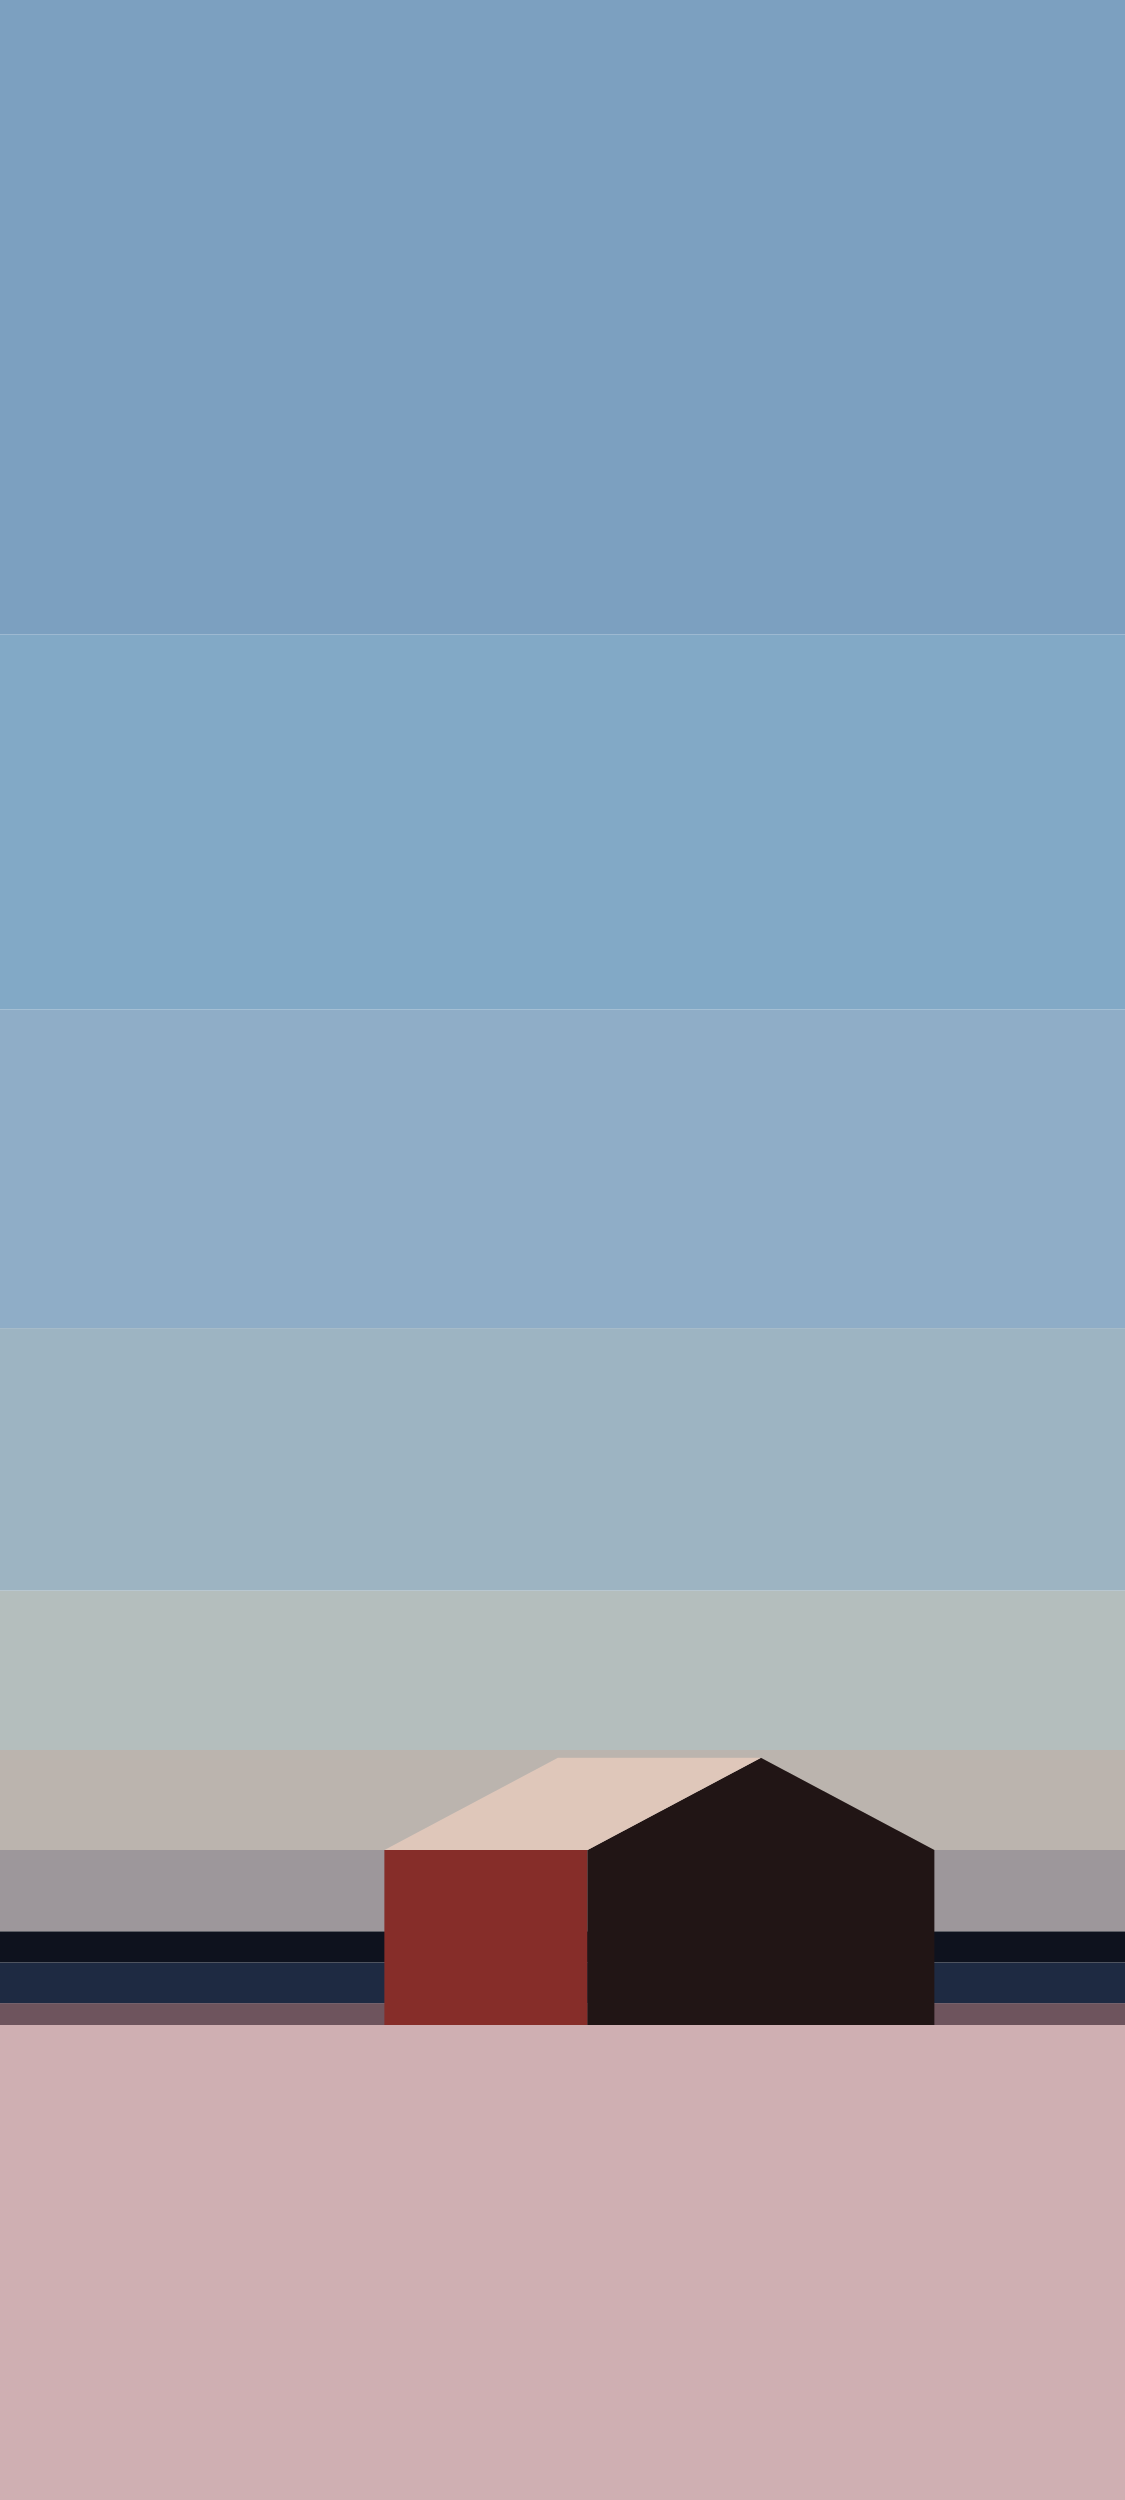
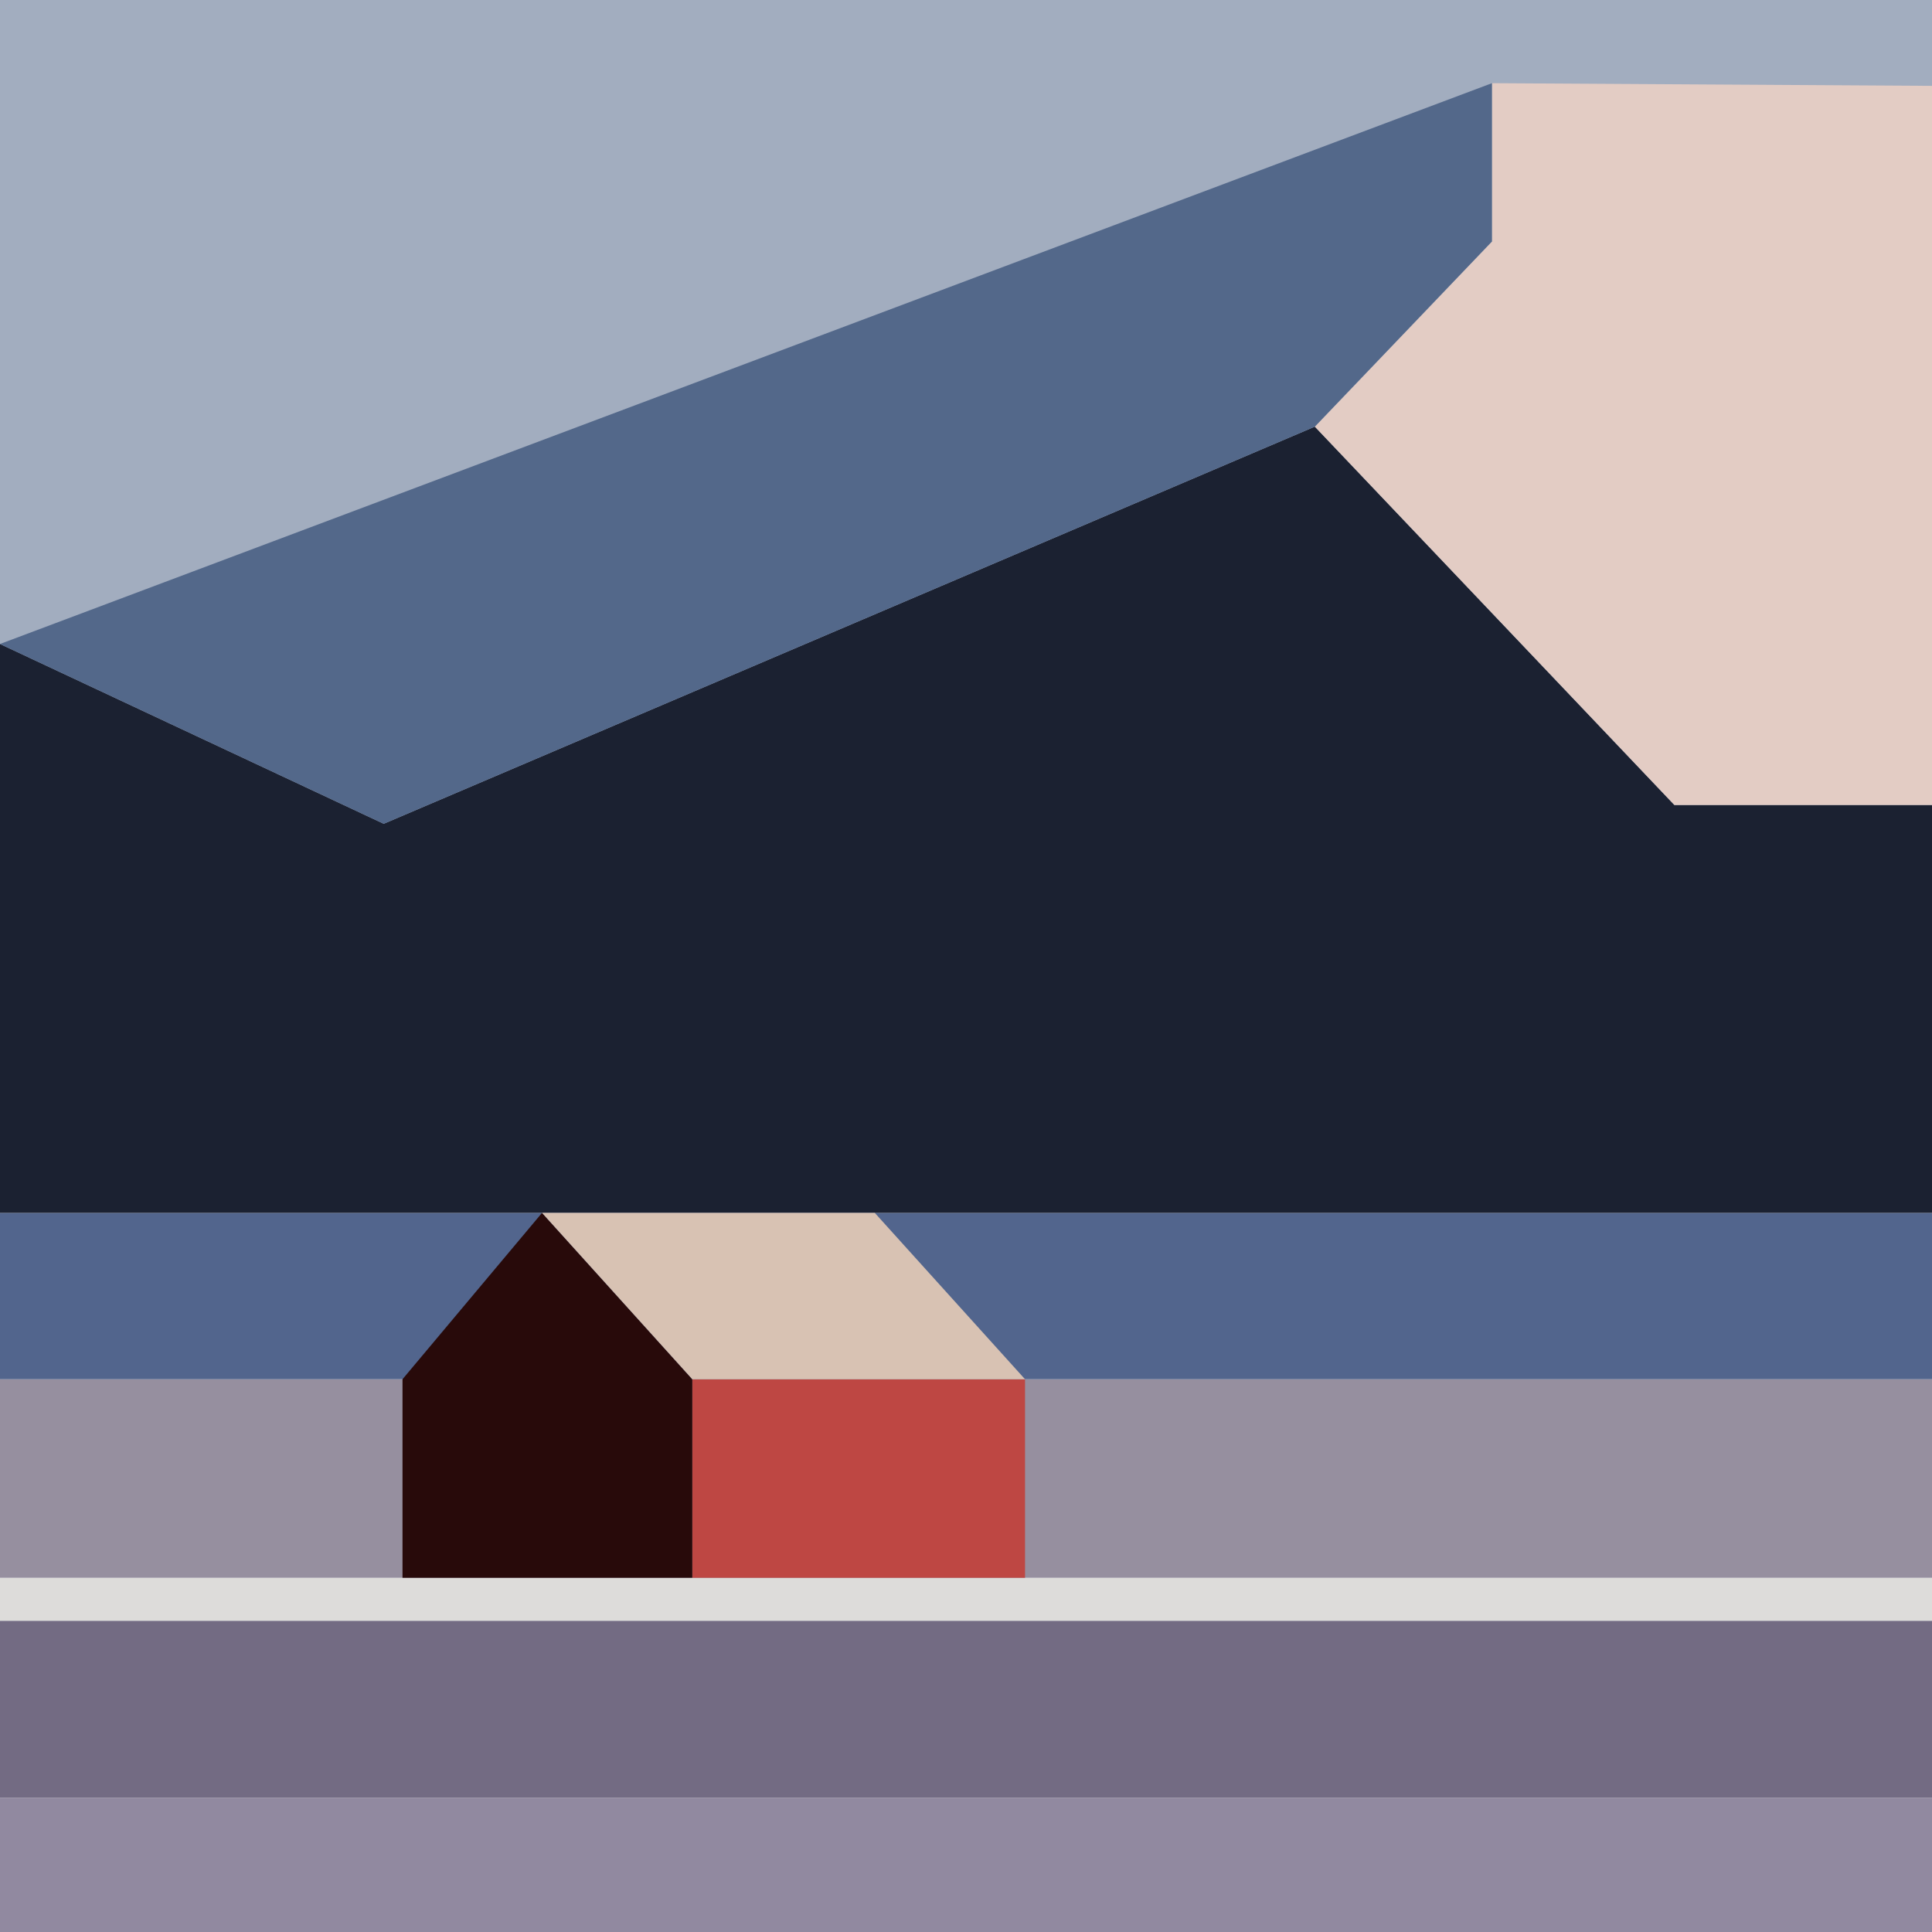
- <svg xmlns="http://www.w3.org/2000/svg" width="360" height="800" viewBox="0 0 360 800" fill="none">
-   <g clip-path="url(#clip0_1_3)">
-     <rect width="360" height="800" fill="white" />
-     <rect y="648" width="360" height="152" fill="#CFAFB2" />
-     <rect y="641" width="360" height="7" fill="#6E545D" />
-     <rect y="628" width="360" height="13" fill="#1E2A42" />
-     <rect y="618" width="360" height="10" fill="#0E121E" />
-     <rect y="592" width="360" height="26" fill="#9D979B" />
-     <rect y="560" width="360" height="32" fill="#BBB4AE" />
-     <rect y="509" width="360" height="51" fill="#B4BEBD" />
-     <rect y="425" width="360" height="84" fill="#9DB4C2" />
-     <rect y="323" width="360" height="102" fill="#8FADC7" />
-     <rect y="203" width="360" height="120" fill="#82A9C6" />
-     <rect width="360" height="203" fill="#7CA0C0" />
-     <rect x="123" y="592" width="65" height="56" fill="#862D29" />
-     <path d="M188 592L243.5 562.5L299 592V648H188V592Z" fill="#211515" />
-     <path d="M178.5 562.5H243.5L188 592H123L178.5 562.5Z" fill="#DFC7BA" />
+ <svg xmlns="http://www.w3.org/2000/svg" width="360" height="360" viewBox="0 0 360 360" fill="none">
+   <g clip-path="url(#clip0_7_17)">
+     <rect width="360" height="360" fill="white" />
+     <rect y="335" width="360" height="245" fill="#9189A0" />
+     <rect y="302" width="360" height="33" fill="#736B83" />
+     <rect y="294" width="360" height="8" fill="#DDDCDA" />
+     <rect y="257" width="360" height="37" fill="#968F9F" />
+     <rect y="226" width="360" height="31" fill="#52658D" />
+     <rect y="-220" width="360" height="446" fill="#A2ADBF" />
+     <path d="M0 120L71.5 153.5L245 79.5L312 150H360V226H0V120Z" fill="#1B2131" />
+     <path d="M312 150L245 79.5L278 45V15.5L360 16V150H312Z" fill="#E3CCC4" />
+     <path d="M71.5 153.5L0 120L278 15.5V45L245 79.5L71.5 153.5Z" fill="#53688A" />
+     <rect x="129" y="257" width="62" height="37" fill="#BE4743" />
+     <path d="M75 257L101 226L129 257V294H75V257Z" fill="#280A0A" />
+     <path d="M101 226L129 257H191L163 226H101Z" fill="#D8C2B3" />
  </g>
  <defs>
-     <clipPath id="clip0_1_3">
-       <rect width="360" height="800" fill="white" />
+     <clipPath id="clip0_7_17">
+       <rect width="360" height="360" fill="white" />
    </clipPath>
  </defs>
</svg>
